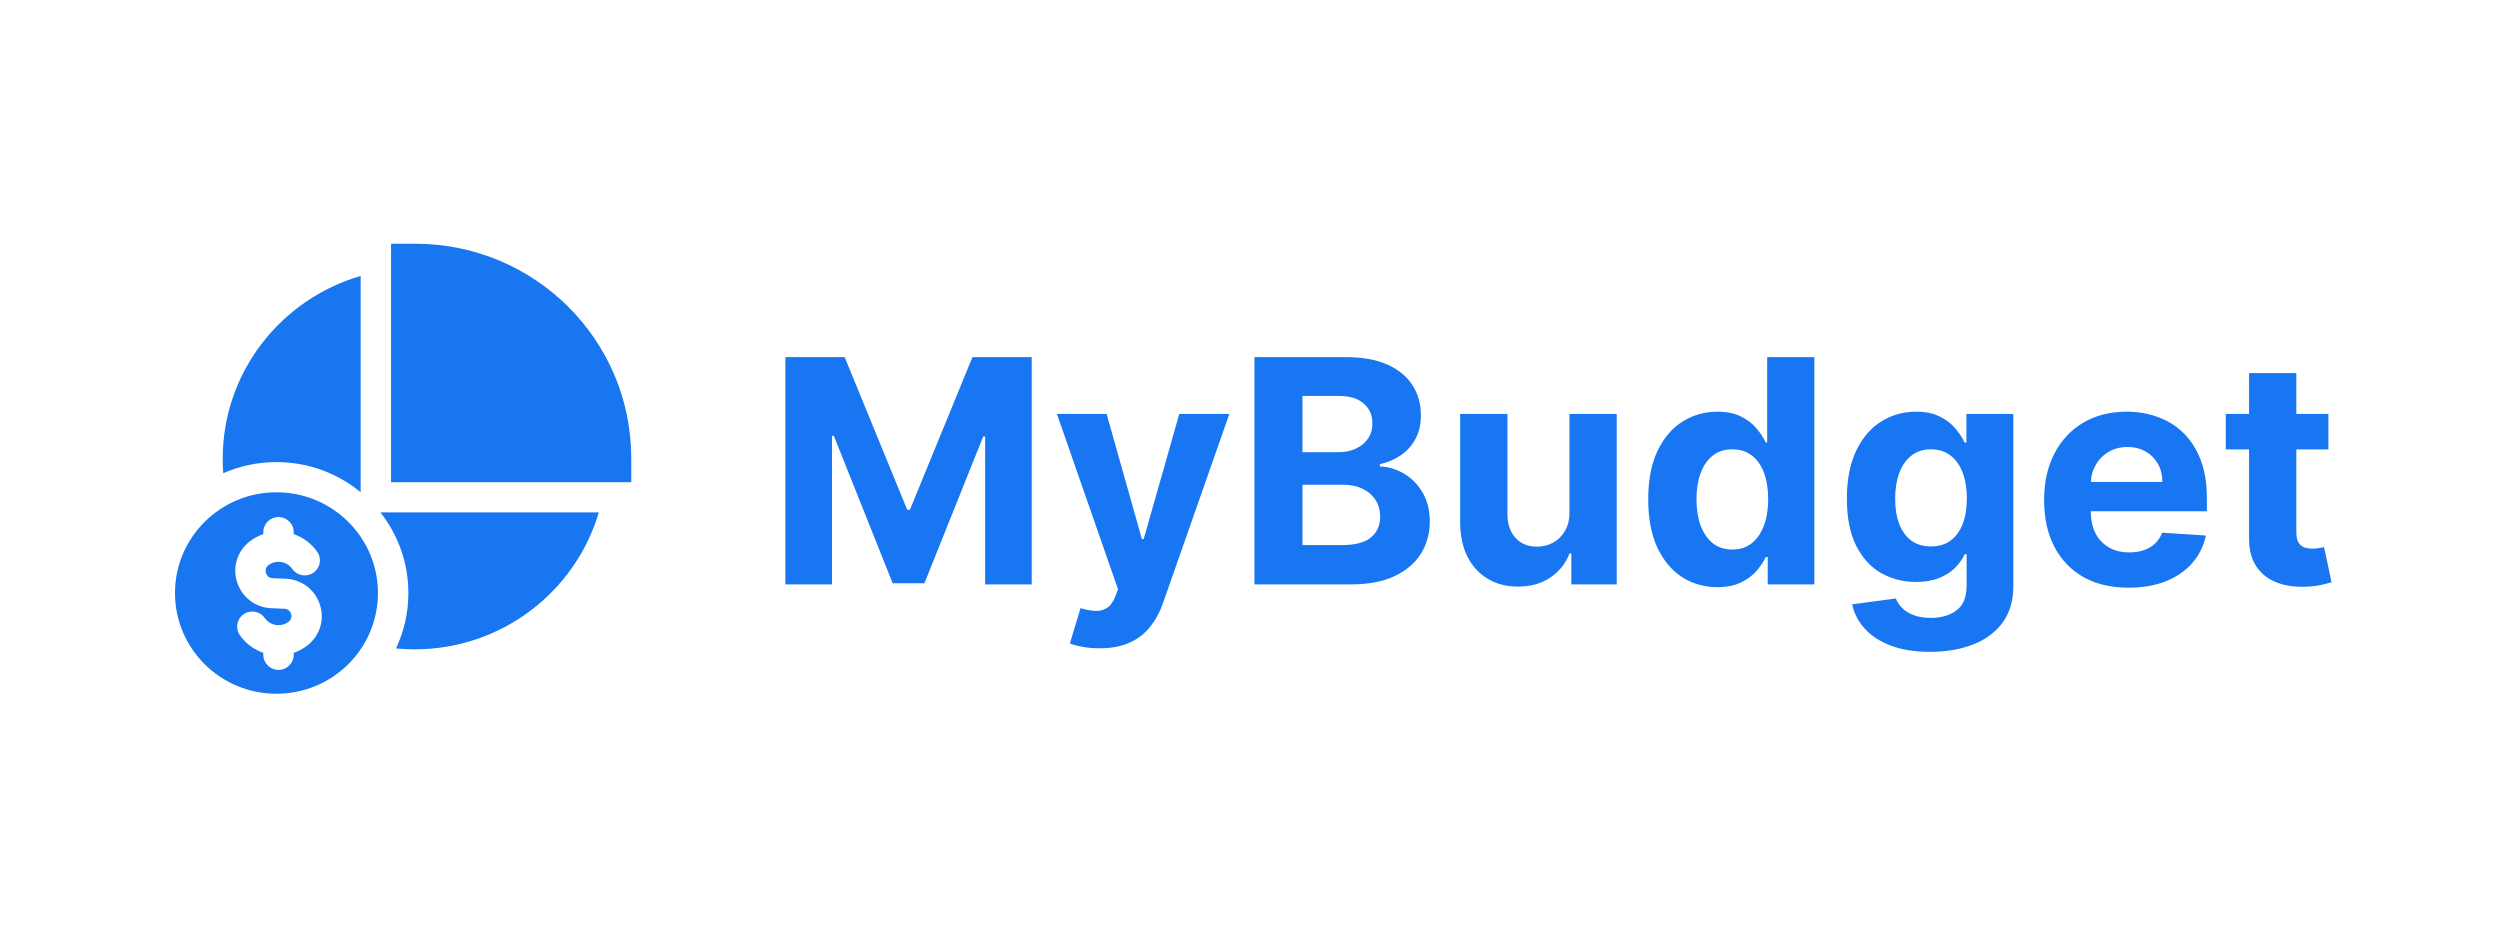
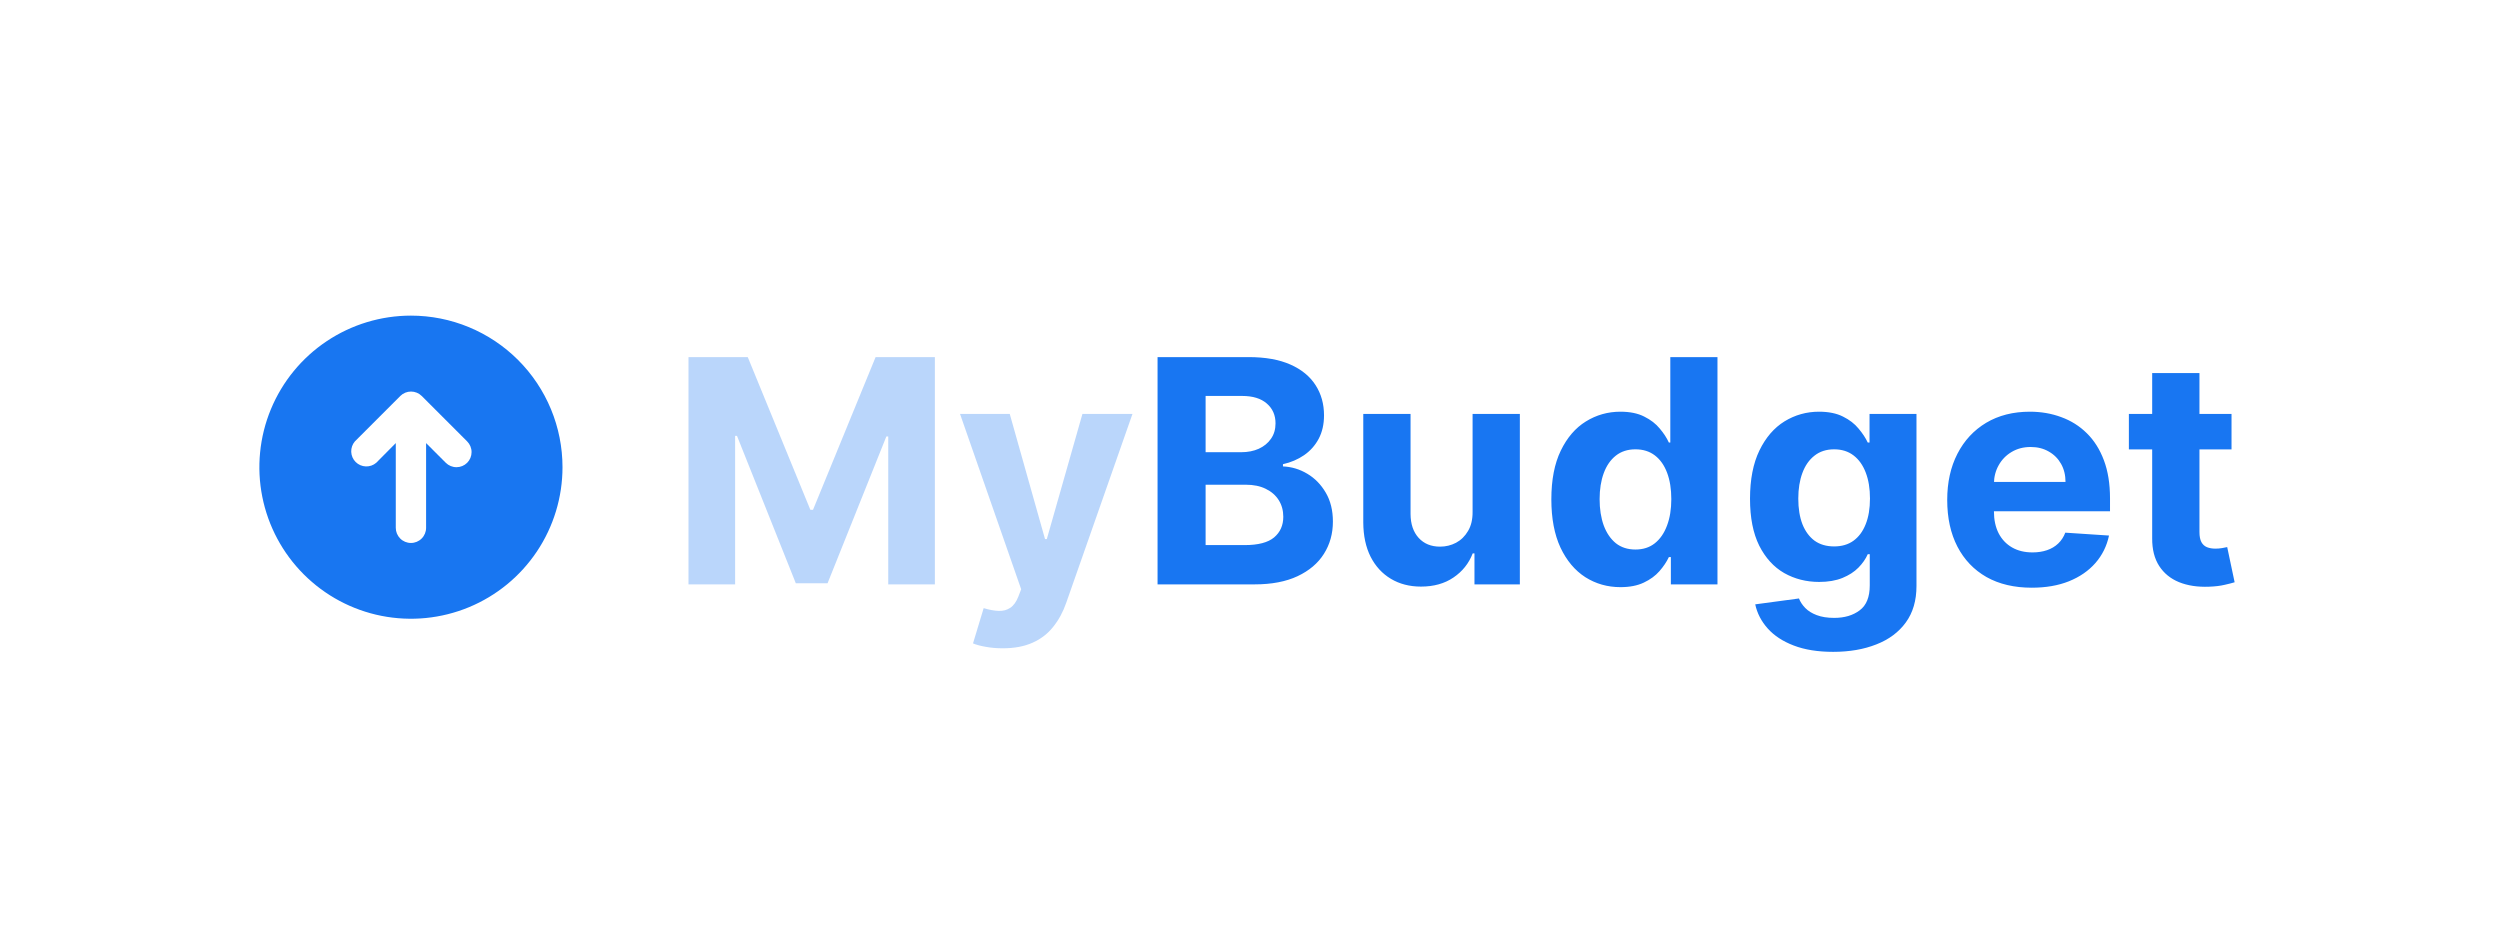
<svg xmlns="http://www.w3.org/2000/svg" width="800" height="300" viewBox="0 0 800 300" fill="none">
-   <path d="M251.321 114.273H270.284L290.312 163.136H291.165L311.193 114.273H330.156V187H315.241V139.663H314.638L295.817 186.645H285.661L266.839 139.486H266.236V187H251.321V114.273ZM351.88 207.455C349.963 207.455 348.163 207.301 346.483 206.993C344.825 206.709 343.452 206.342 342.363 205.892L345.772 194.599C347.548 195.144 349.146 195.44 350.566 195.487C352.011 195.535 353.253 195.203 354.295 194.493C355.36 193.783 356.225 192.575 356.887 190.871L357.775 188.562L338.208 132.455H354.118L365.41 172.511H365.978L377.377 132.455H393.393L372.193 192.895C371.175 195.83 369.79 198.387 368.038 200.565C366.31 202.767 364.12 204.46 361.468 205.643C358.817 206.851 355.621 207.455 351.88 207.455ZM401.419 187V114.273H430.538C435.888 114.273 440.351 115.066 443.926 116.652C447.501 118.238 450.188 120.44 451.987 123.257C453.786 126.051 454.686 129.27 454.686 132.916C454.686 135.757 454.118 138.255 452.981 140.409C451.845 142.54 450.282 144.292 448.294 145.665C446.329 147.014 444.08 147.973 441.547 148.541V149.251C444.316 149.37 446.909 150.151 449.324 151.595C451.762 153.039 453.739 155.063 455.254 157.668C456.769 160.248 457.527 163.326 457.527 166.901C457.527 170.759 456.568 174.204 454.65 177.234C452.756 180.241 449.951 182.62 446.234 184.372C442.517 186.124 437.936 187 432.491 187H401.419ZM416.795 174.429H429.331C433.616 174.429 436.741 173.612 438.706 171.979C440.671 170.321 441.653 168.12 441.653 165.374C441.653 163.361 441.168 161.586 440.197 160.047C439.226 158.508 437.842 157.301 436.042 156.425C434.267 155.549 432.148 155.111 429.686 155.111H416.795V174.429ZM416.795 144.706H428.194C430.301 144.706 432.172 144.339 433.805 143.605C435.462 142.848 436.764 141.782 437.711 140.409C438.682 139.036 439.167 137.391 439.167 135.473C439.167 132.845 438.232 130.726 436.362 129.116C434.515 127.507 431.887 126.702 428.478 126.702H416.795V144.706ZM502.227 163.776V132.455H517.354V187H502.83V177.092H502.262C501.031 180.288 498.983 182.857 496.119 184.798C493.278 186.74 489.809 187.71 485.714 187.71C482.068 187.71 478.86 186.882 476.09 185.224C473.32 183.567 471.154 181.212 469.592 178.158C468.053 175.104 467.272 171.446 467.248 167.185V132.455H482.376V164.486C482.399 167.705 483.263 170.25 484.968 172.121C486.673 173.991 488.957 174.926 491.822 174.926C493.645 174.926 495.349 174.512 496.935 173.683C498.522 172.831 499.8 171.576 500.771 169.919C501.765 168.262 502.25 166.214 502.227 163.776ZM549.554 187.888C545.411 187.888 541.659 186.822 538.297 184.692C534.959 182.537 532.308 179.377 530.343 175.21C528.401 171.02 527.431 165.883 527.431 159.798C527.431 153.548 528.437 148.352 530.449 144.209C532.462 140.042 535.137 136.929 538.475 134.869C541.837 132.786 545.518 131.744 549.519 131.744C552.573 131.744 555.118 132.265 557.154 133.307C559.213 134.325 560.871 135.603 562.125 137.142C563.404 138.657 564.374 140.149 565.037 141.616H565.499V114.273H580.591V187H565.676V178.264H565.037C564.327 179.779 563.321 181.283 562.019 182.774C560.74 184.242 559.071 185.461 557.012 186.432C554.976 187.402 552.49 187.888 549.554 187.888ZM554.348 175.849C556.787 175.849 558.846 175.187 560.527 173.861C562.232 172.511 563.534 170.629 564.434 168.214C565.357 165.8 565.819 162.971 565.819 159.727C565.819 156.484 565.369 153.667 564.469 151.276C563.569 148.884 562.267 147.038 560.563 145.736C558.858 144.434 556.787 143.783 554.348 143.783C551.863 143.783 549.767 144.457 548.063 145.807C546.358 147.156 545.068 149.027 544.192 151.418C543.316 153.809 542.878 156.579 542.878 159.727C542.878 162.9 543.316 165.705 544.192 168.143C545.092 170.558 546.382 172.452 548.063 173.825C549.767 175.175 551.863 175.849 554.348 175.849ZM617.603 208.591C612.702 208.591 608.5 207.916 604.996 206.567C601.516 205.241 598.746 203.43 596.687 201.134C594.627 198.837 593.29 196.257 592.674 193.392L606.665 191.51C607.092 192.599 607.766 193.617 608.69 194.564C609.613 195.511 610.832 196.268 612.347 196.837C613.886 197.429 615.756 197.724 617.958 197.724C621.249 197.724 623.96 196.92 626.09 195.31C628.245 193.723 629.322 191.06 629.322 187.32V177.341H628.683C628.02 178.856 627.025 180.288 625.7 181.638C624.374 182.987 622.669 184.088 620.586 184.94C618.503 185.793 616.017 186.219 613.129 186.219C609.033 186.219 605.304 185.272 601.942 183.378C598.604 181.46 595.941 178.536 593.952 174.607C591.987 170.653 591.005 165.658 591.005 159.621C591.005 153.442 592.011 148.281 594.023 144.138C596.036 139.995 598.711 136.893 602.049 134.834C605.411 132.774 609.092 131.744 613.093 131.744C616.147 131.744 618.704 132.265 620.763 133.307C622.823 134.325 624.48 135.603 625.735 137.142C627.013 138.657 627.996 140.149 628.683 141.616H629.251V132.455H644.272V187.533C644.272 192.173 643.136 196.055 640.863 199.18C638.59 202.305 635.442 204.649 631.417 206.212C627.416 207.798 622.811 208.591 617.603 208.591ZM617.923 174.855C620.361 174.855 622.421 174.251 624.102 173.044C625.806 171.813 627.108 170.061 628.008 167.788C628.931 165.492 629.393 162.746 629.393 159.55C629.393 156.354 628.943 153.584 628.043 151.24C627.144 148.873 625.842 147.038 624.137 145.736C622.433 144.434 620.361 143.783 617.923 143.783C615.437 143.783 613.342 144.457 611.637 145.807C609.933 147.133 608.642 148.979 607.766 151.347C606.89 153.714 606.452 156.448 606.452 159.55C606.452 162.698 606.89 165.421 607.766 167.717C608.666 169.99 609.956 171.754 611.637 173.009C613.342 174.24 615.437 174.855 617.923 174.855ZM681.168 188.065C675.558 188.065 670.728 186.929 666.68 184.656C662.655 182.36 659.554 179.116 657.376 174.926C655.198 170.712 654.109 165.729 654.109 159.976C654.109 154.365 655.198 149.441 657.376 145.203C659.554 140.965 662.62 137.663 666.573 135.295C670.55 132.928 675.214 131.744 680.565 131.744C684.163 131.744 687.513 132.324 690.614 133.484C693.739 134.621 696.462 136.337 698.782 138.634C701.126 140.93 702.949 143.818 704.251 147.298C705.553 150.755 706.204 154.803 706.204 159.443V163.598H660.146V154.223H691.964C691.964 152.045 691.49 150.116 690.543 148.435C689.596 146.754 688.282 145.44 686.602 144.493C684.944 143.522 683.015 143.037 680.813 143.037C678.517 143.037 676.481 143.57 674.705 144.635C672.953 145.677 671.58 147.085 670.586 148.861C669.592 150.613 669.083 152.566 669.059 154.72V163.634C669.059 166.332 669.556 168.664 670.55 170.629C671.568 172.594 673.001 174.109 674.847 175.175C676.694 176.24 678.884 176.773 681.417 176.773C683.098 176.773 684.637 176.536 686.033 176.062C687.43 175.589 688.626 174.879 689.62 173.932C690.614 172.985 691.372 171.825 691.893 170.452L705.884 171.375C705.174 174.737 703.718 177.672 701.516 180.182C699.338 182.668 696.521 184.609 693.065 186.006C689.632 187.379 685.666 188.065 681.168 188.065ZM745.089 132.455V143.818H712.241V132.455H745.089ZM719.698 119.386H734.826V170.239C734.826 171.635 735.039 172.724 735.465 173.506C735.891 174.263 736.483 174.796 737.241 175.104C738.022 175.411 738.922 175.565 739.94 175.565C740.65 175.565 741.36 175.506 742.07 175.388C742.781 175.246 743.325 175.139 743.704 175.068L746.083 186.325C745.326 186.562 744.26 186.834 742.887 187.142C741.514 187.473 739.845 187.675 737.88 187.746C734.234 187.888 731.038 187.402 728.292 186.29C725.569 185.177 723.451 183.449 721.935 181.105C720.42 178.761 719.674 175.802 719.698 172.227V119.386Z" fill="#1876F2" />
-   <path fill-rule="evenodd" clip-rule="evenodd" d="M88.471 157.534C106.405 157.534 120.942 171.964 120.942 189.767C120.942 207.569 106.406 222 88.471 222C70.537 222 56 207.57 56 189.767C56 171.965 70.536 157.534 88.471 157.534ZM191.615 163.965C184.157 189.286 160.589 207.789 132.669 207.789C130.667 207.789 128.683 207.691 126.723 207.503C129.264 202.118 130.679 196.112 130.679 189.772C130.679 180.035 127.335 171.081 121.727 163.964L191.615 163.965ZM115.407 157.51C108.096 151.492 98.716 147.87 88.477 147.87C82.409 147.87 76.647 149.14 71.437 151.425C71.321 149.906 71.265 148.374 71.265 146.824C71.265 119.108 89.898 95.712 115.413 88.31L115.407 157.51ZM132.901 78C171.06 78 202 108.713 202 146.593V154.3H125.137V78L132.901 78ZM101.514 176.588C100.124 174.601 98.269 172.959 96.114 171.835C95.434 171.482 94.724 171.172 93.995 170.923V170.291C93.995 167.623 91.815 165.459 89.127 165.459C86.439 165.459 84.259 167.623 84.259 170.291V170.917C82.808 171.409 81.449 172.127 80.218 173.026C78.118 174.564 76.642 176.619 75.877 178.91C75.118 181.189 75.075 183.699 75.834 186.161C76.593 188.629 78.057 190.69 79.979 192.167C81.908 193.644 84.284 194.531 86.88 194.634L90.989 194.804C91.509 194.823 91.974 194.993 92.336 195.273C92.703 195.552 92.985 195.959 93.138 196.446C93.291 196.938 93.279 197.436 93.132 197.886C92.991 198.318 92.703 198.713 92.293 199.017C91.846 199.345 91.332 199.606 90.78 199.789C90.266 199.959 89.709 200.05 89.127 200.05C88.227 200.05 87.388 199.837 86.666 199.46C85.882 199.053 85.215 198.47 84.725 197.765C83.2 195.577 80.181 195.029 77.977 196.537C75.773 198.05 75.222 201.047 76.74 203.235C78.13 205.223 79.985 206.864 82.141 207.988C82.82 208.341 83.531 208.651 84.259 208.9V209.532C84.259 212.2 86.439 214.364 89.127 214.364C91.815 214.364 93.995 212.201 93.995 209.532V208.906C95.446 208.414 96.806 207.697 98.036 206.797C100.13 205.259 101.612 203.205 102.378 200.913C103.137 198.634 103.18 196.124 102.42 193.662C101.661 191.194 100.198 189.134 98.275 187.657C96.346 186.18 93.971 185.298 91.374 185.189L87.26 185.019C86.739 185 86.274 184.83 85.913 184.551C85.545 184.271 85.264 183.864 85.111 183.378C84.957 182.885 84.97 182.387 85.117 181.937C85.264 181.505 85.545 181.11 85.956 180.806C86.403 180.478 86.911 180.217 87.468 180.035C87.982 179.864 88.54 179.773 89.121 179.773C90.021 179.773 90.86 179.986 91.583 180.363C92.366 180.77 93.034 181.354 93.524 182.059C95.048 184.247 98.067 184.794 100.271 183.286C102.488 181.773 103.039 178.776 101.514 176.588Z" fill="#1876F1" />
+   <path d="M220.321 114.273H239.284L259.312 163.136H260.165L280.193 114.273H299.156V187H284.241V139.663H283.638L264.817 186.645H254.661L235.839 139.486H235.236V187H220.321V114.273ZM320.88 207.455C318.963 207.455 317.163 207.301 315.483 206.993C313.825 206.709 312.452 206.342 311.363 205.892L314.772 194.599C316.548 195.144 318.146 195.44 319.566 195.487C321.011 195.535 322.253 195.203 323.295 194.493C324.36 193.783 325.225 192.575 325.887 190.871L326.775 188.562L307.208 132.455H323.118L334.41 172.511H334.978L346.377 132.455H362.393L341.193 192.895C340.175 195.83 338.79 198.387 337.038 200.565C335.31 202.767 333.12 204.46 330.468 205.643C327.817 206.851 324.621 207.455 320.88 207.455Z" fill="#1876F2" fill-opacity="0.3" />
+   <path d="M370.419 187V114.273H399.538C404.888 114.273 409.351 115.066 412.926 116.652C416.501 118.238 419.188 120.44 420.987 123.257C422.786 126.051 423.686 129.27 423.686 132.916C423.686 135.757 423.118 138.255 421.981 140.409C420.845 142.54 419.282 144.292 417.294 145.665C415.329 147.014 413.08 147.973 410.547 148.541V149.251C413.316 149.37 415.909 150.151 418.324 151.595C420.762 153.039 422.739 155.063 424.254 157.668C425.769 160.248 426.527 163.326 426.527 166.901C426.527 170.759 425.568 174.204 423.65 177.234C421.756 180.241 418.951 182.62 415.234 184.372C411.517 186.124 406.936 187 401.491 187H370.419ZM385.795 174.429H398.331C402.616 174.429 405.741 173.612 407.706 171.979C409.671 170.321 410.653 168.12 410.653 165.374C410.653 163.361 410.168 161.586 409.197 160.047C408.226 158.508 406.842 157.301 405.042 156.425C403.267 155.549 401.148 155.111 398.686 155.111H385.795V174.429ZM385.795 144.706H397.194C399.301 144.706 401.172 144.339 402.805 143.605C404.462 142.848 405.764 141.782 406.711 140.409C407.682 139.036 408.167 137.391 408.167 135.473C408.167 132.845 407.232 130.726 405.362 129.116C403.515 127.507 400.887 126.702 397.478 126.702H385.795V144.706ZM471.227 163.776V132.455H486.354V187H471.83V177.092H471.262C470.031 180.288 467.983 182.857 465.119 184.798C462.278 186.74 458.809 187.71 454.714 187.71C451.068 187.71 447.86 186.882 445.09 185.224C442.32 183.567 440.154 181.212 438.592 178.158C437.053 175.104 436.272 171.446 436.248 167.185V132.455H451.376V164.486C451.399 167.705 452.263 170.25 453.968 172.121C455.673 173.991 457.957 174.926 460.822 174.926C462.645 174.926 464.349 174.512 465.935 173.683C467.522 172.831 468.8 171.576 469.771 169.919C470.765 168.262 471.25 166.214 471.227 163.776ZM518.554 187.888C514.411 187.888 510.659 186.822 507.297 184.692C503.959 182.537 501.308 179.377 499.343 175.21C497.401 171.02 496.431 165.883 496.431 159.798C496.431 153.548 497.437 148.352 499.449 144.209C501.462 140.042 504.137 136.929 507.475 134.869C510.837 132.786 514.518 131.744 518.519 131.744C521.573 131.744 524.118 132.265 526.154 133.307C528.213 134.325 529.871 135.603 531.125 137.142C532.404 138.657 533.374 140.149 534.037 141.616H534.499V114.273H549.591V187H534.676V178.264H534.037C533.327 179.779 532.321 181.283 531.019 182.774C529.74 184.242 528.071 185.461 526.012 186.432C523.976 187.402 521.49 187.888 518.554 187.888ZM523.348 175.849C525.787 175.849 527.846 175.187 529.527 173.861C531.232 172.511 532.534 170.629 533.434 168.214C534.357 165.8 534.819 162.971 534.819 159.727C534.819 156.484 534.369 153.667 533.469 151.276C532.569 148.884 531.267 147.038 529.563 145.736C527.858 144.434 525.787 143.783 523.348 143.783C520.863 143.783 518.767 144.457 517.063 145.807C515.358 147.156 514.068 149.027 513.192 151.418C512.316 153.809 511.878 156.579 511.878 159.727C511.878 162.9 512.316 165.705 513.192 168.143C514.092 170.558 515.382 172.452 517.063 173.825C518.767 175.175 520.863 175.849 523.348 175.849ZM586.603 208.591C581.702 208.591 577.5 207.916 573.996 206.567C570.516 205.241 567.746 203.43 565.687 201.134C563.627 198.837 562.29 196.257 561.674 193.392L575.665 191.51C576.092 192.599 576.766 193.617 577.69 194.564C578.613 195.511 579.832 196.268 581.347 196.837C582.886 197.429 584.756 197.724 586.958 197.724C590.249 197.724 592.96 196.92 595.09 195.31C597.245 193.723 598.322 191.06 598.322 187.32V177.341H597.683C597.02 178.856 596.025 180.288 594.7 181.638C593.374 182.987 591.669 184.088 589.586 184.94C587.503 185.793 585.017 186.219 582.129 186.219C578.033 186.219 574.304 185.272 570.942 183.378C567.604 181.46 564.941 178.536 562.952 174.607C560.987 170.653 560.005 165.658 560.005 159.621C560.005 153.442 561.011 148.281 563.023 144.138C565.036 139.995 567.711 136.893 571.049 134.834C574.411 132.774 578.092 131.744 582.093 131.744C585.147 131.744 587.704 132.265 589.763 133.307C591.823 134.325 593.48 135.603 594.735 137.142C596.013 138.657 596.996 140.149 597.683 141.616H598.251V132.455H613.272V187.533C613.272 192.173 612.136 196.055 609.863 199.18C607.59 202.305 604.442 204.649 600.417 206.212C596.416 207.798 591.811 208.591 586.603 208.591ZM586.923 174.855C589.361 174.855 591.421 174.251 593.102 173.044C594.806 171.813 596.108 170.061 597.008 167.788C597.931 165.492 598.393 162.746 598.393 159.55C598.393 156.354 597.943 153.584 597.043 151.24C596.144 148.873 594.842 147.038 593.137 145.736C591.433 144.434 589.361 143.783 586.923 143.783C584.437 143.783 582.342 144.457 580.637 145.807C578.933 147.133 577.642 148.979 576.766 151.347C575.89 153.714 575.452 156.448 575.452 159.55C575.452 162.698 575.89 165.421 576.766 167.717C577.666 169.99 578.956 171.754 580.637 173.009C582.342 174.24 584.437 174.855 586.923 174.855ZM650.168 188.065C644.558 188.065 639.728 186.929 635.68 184.656C631.655 182.36 628.554 179.116 626.376 174.926C624.198 170.712 623.109 165.729 623.109 159.976C623.109 154.365 624.198 149.441 626.376 145.203C628.554 140.965 631.62 137.663 635.573 135.295C639.55 132.928 644.214 131.744 649.565 131.744C653.163 131.744 656.513 132.324 659.614 133.484C662.739 134.621 665.462 136.337 667.782 138.634C670.126 140.93 671.949 143.818 673.251 147.298C674.553 150.755 675.204 154.803 675.204 159.443V163.598H629.146V154.223H660.964C660.964 152.045 660.49 150.116 659.543 148.435C658.596 146.754 657.282 145.44 655.602 144.493C653.944 143.522 652.015 143.037 649.813 143.037C647.517 143.037 645.481 143.57 643.705 144.635C641.953 145.677 640.58 147.085 639.586 148.861C638.592 150.613 638.083 152.566 638.059 154.72V163.634C638.059 166.332 638.556 168.664 639.55 170.629C640.568 172.594 642.001 174.109 643.847 175.175C645.694 176.24 647.884 176.773 650.417 176.773C652.098 176.773 653.637 176.536 655.033 176.062C656.43 175.589 657.626 174.879 658.62 173.932C659.614 172.985 660.372 171.825 660.893 170.452L674.884 171.375C674.174 174.737 672.718 177.672 670.516 180.182C668.338 182.668 665.521 184.609 662.065 186.006C658.632 187.379 654.666 188.065 650.168 188.065ZM714.089 132.455V143.818H681.241V132.455H714.089ZM688.698 119.386H703.826V170.239C703.826 171.635 704.039 172.724 704.465 173.506C704.891 174.263 705.483 174.796 706.241 175.104C707.022 175.411 707.922 175.565 708.94 175.565C709.65 175.565 710.36 175.506 711.07 175.388C711.781 175.246 712.325 175.139 712.704 175.068L715.083 186.325C714.326 186.562 713.26 186.834 711.887 187.142C710.514 187.473 708.845 187.675 706.88 187.746C703.234 187.888 700.038 187.402 697.292 186.29C694.569 185.177 692.451 183.449 690.935 181.105C689.42 178.761 688.674 175.802 688.698 172.227V119.386Z" fill="#1876F2" />
+   <path d="M131.5 101C121.908 101 112.531 103.844 104.555 109.174C96.579 114.503 90.363 122.078 86.692 130.94C83.021 139.802 82.061 149.554 83.932 158.962C85.803 168.37 90.422 177.012 97.205 183.795C103.988 190.577 112.63 195.197 122.038 197.068C131.446 198.939 141.198 197.979 150.06 194.308C158.922 190.637 166.497 184.421 171.826 176.445C177.156 168.469 180 159.092 180 149.5C180 143.131 178.746 136.824 176.308 130.94C173.871 125.056 170.298 119.709 165.795 115.205C161.291 110.702 155.944 107.129 150.06 104.692C144.176 102.254 137.869 101 131.5 101ZM149.494 148.093C148.585 148.997 147.356 149.504 146.074 149.504C144.793 149.504 143.564 148.997 142.655 148.093L136.35 141.788V168.9C136.35 170.186 135.839 171.42 134.929 172.329C134.02 173.239 132.786 173.75 131.5 173.75C130.214 173.75 128.98 173.239 128.071 172.329C127.161 171.42 126.65 170.186 126.65 168.9V141.788L120.394 148.093C119.466 148.888 118.272 149.303 117.052 149.256C115.831 149.209 114.673 148.703 113.809 147.839C112.946 146.975 112.44 145.818 112.392 144.597C112.345 143.376 112.76 142.183 113.555 141.255L128.105 126.705C129.014 125.802 130.243 125.295 131.524 125.295C132.806 125.295 134.035 125.802 134.944 126.705L149.494 141.255C150.397 142.164 150.904 143.393 150.904 144.674C150.904 145.956 150.397 147.185 149.494 148.093Z" fill="#1876F1" />
</svg>
